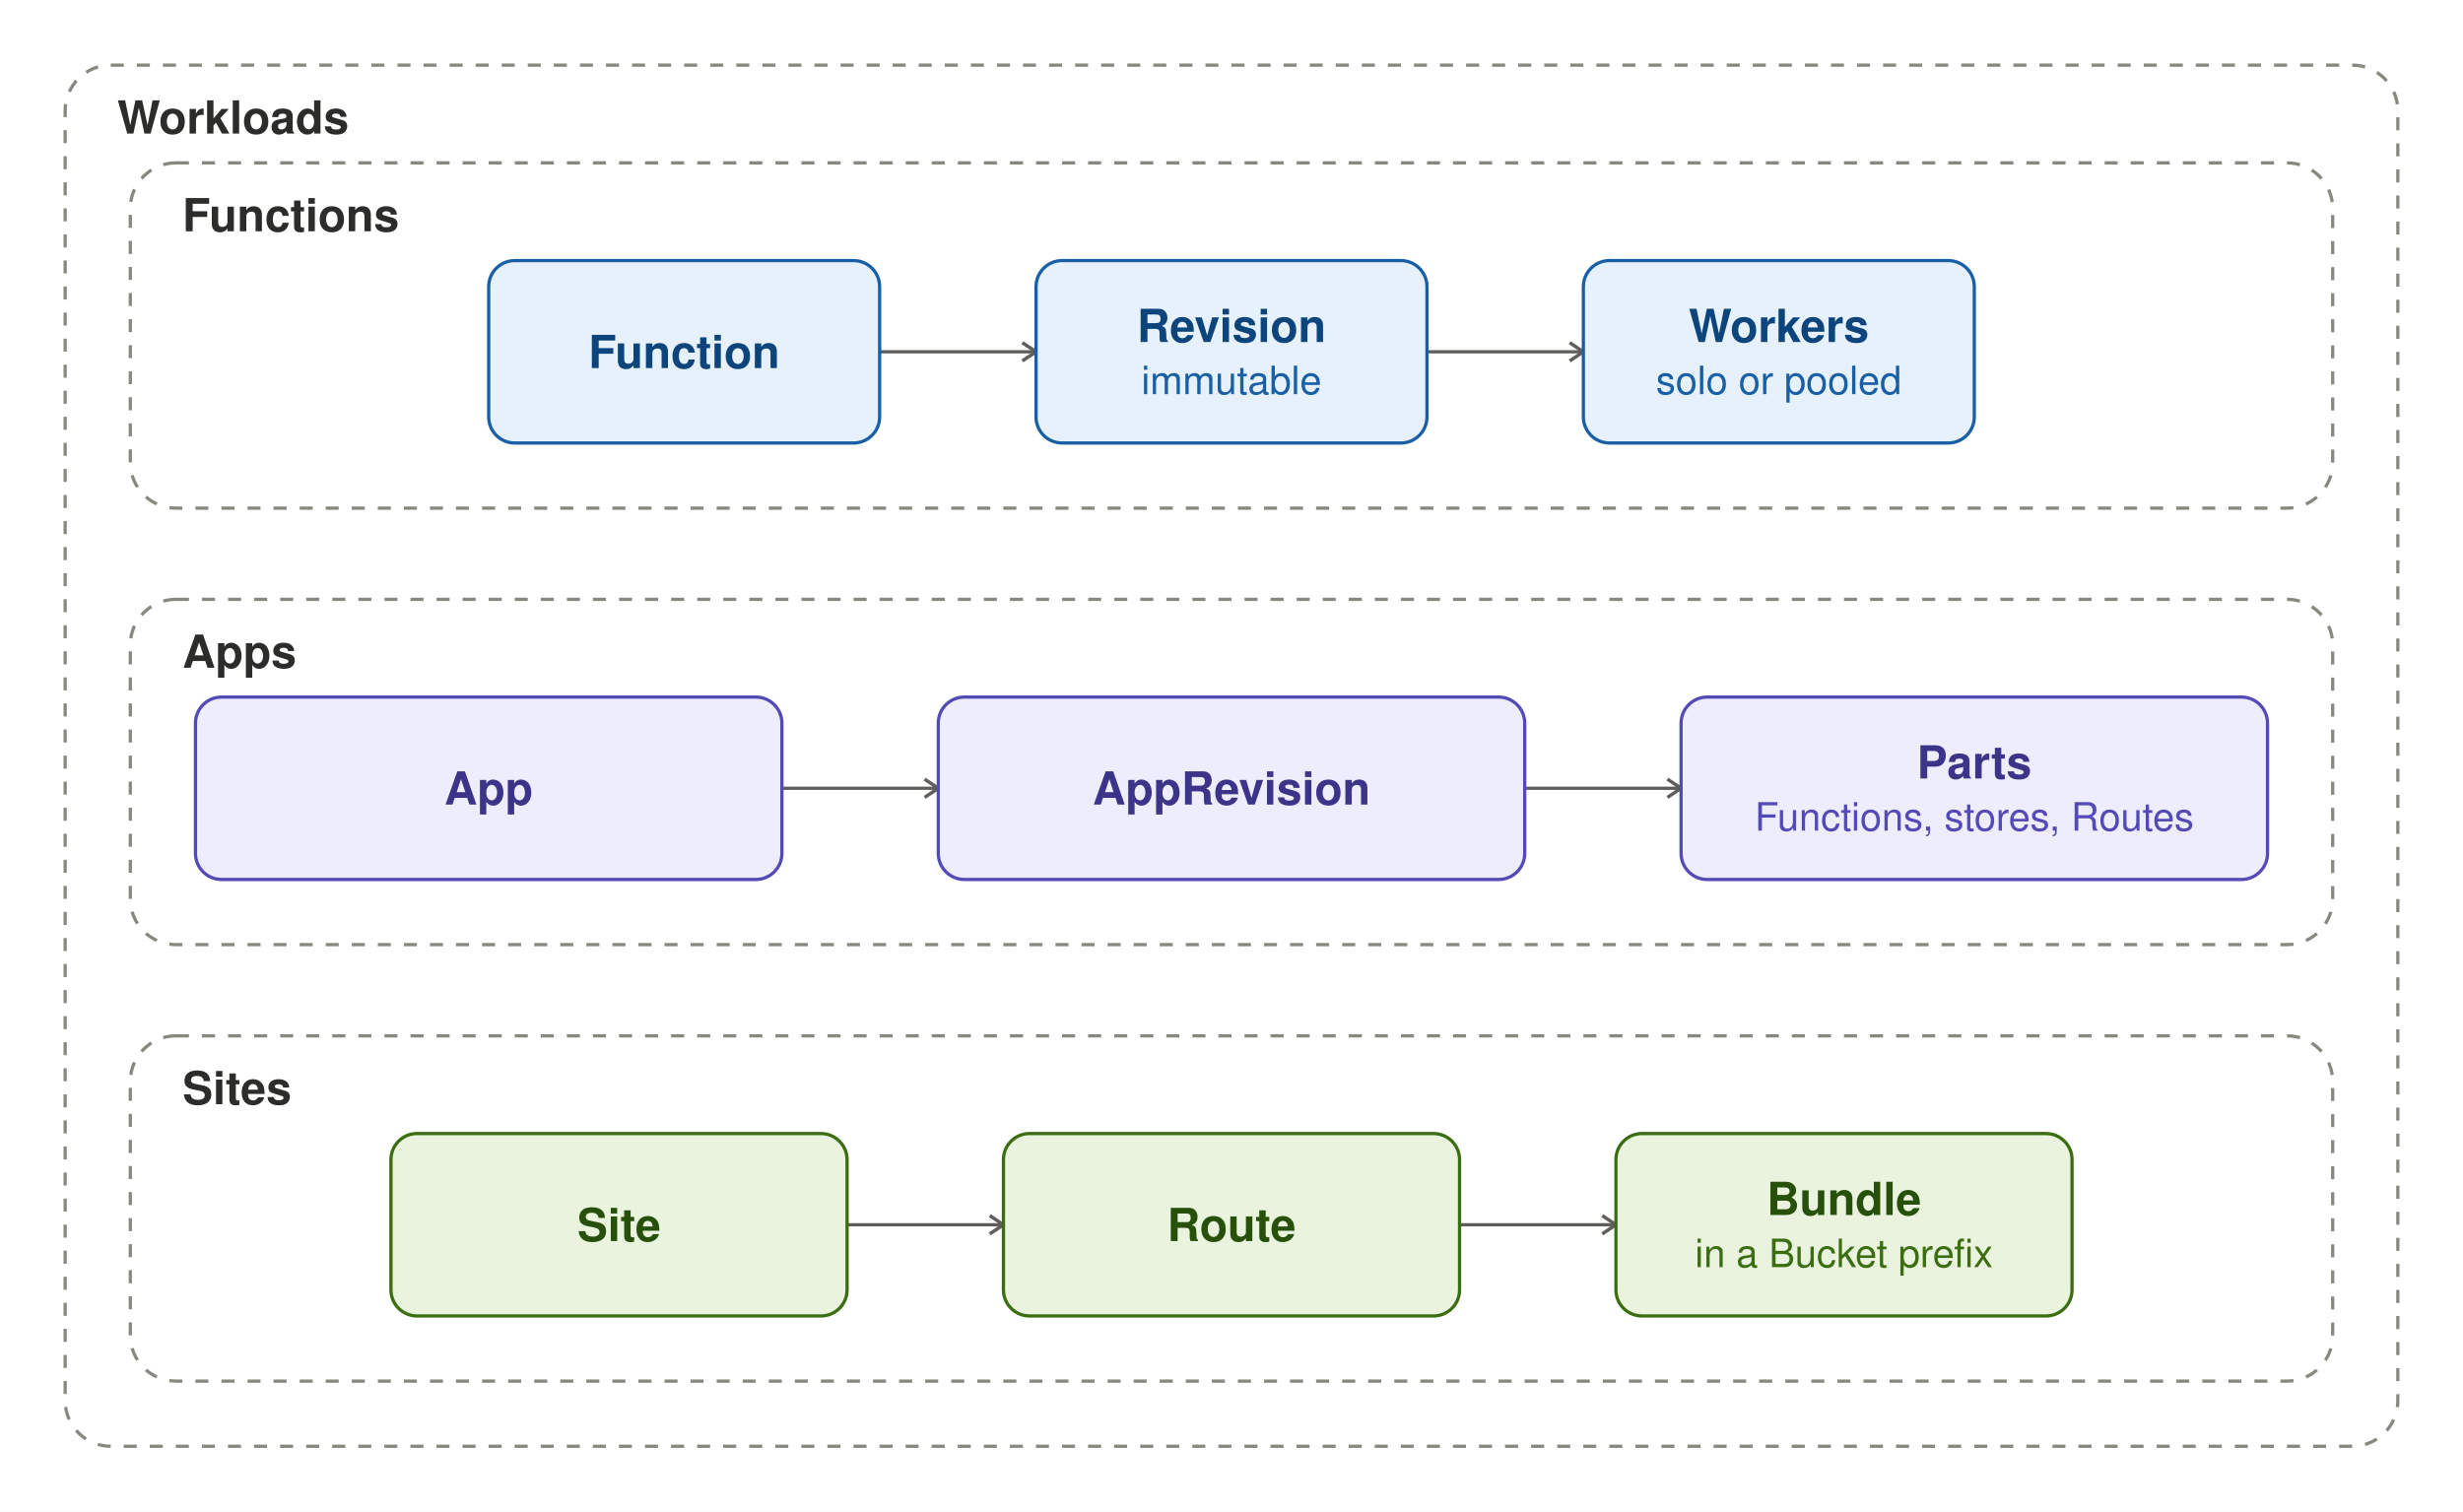
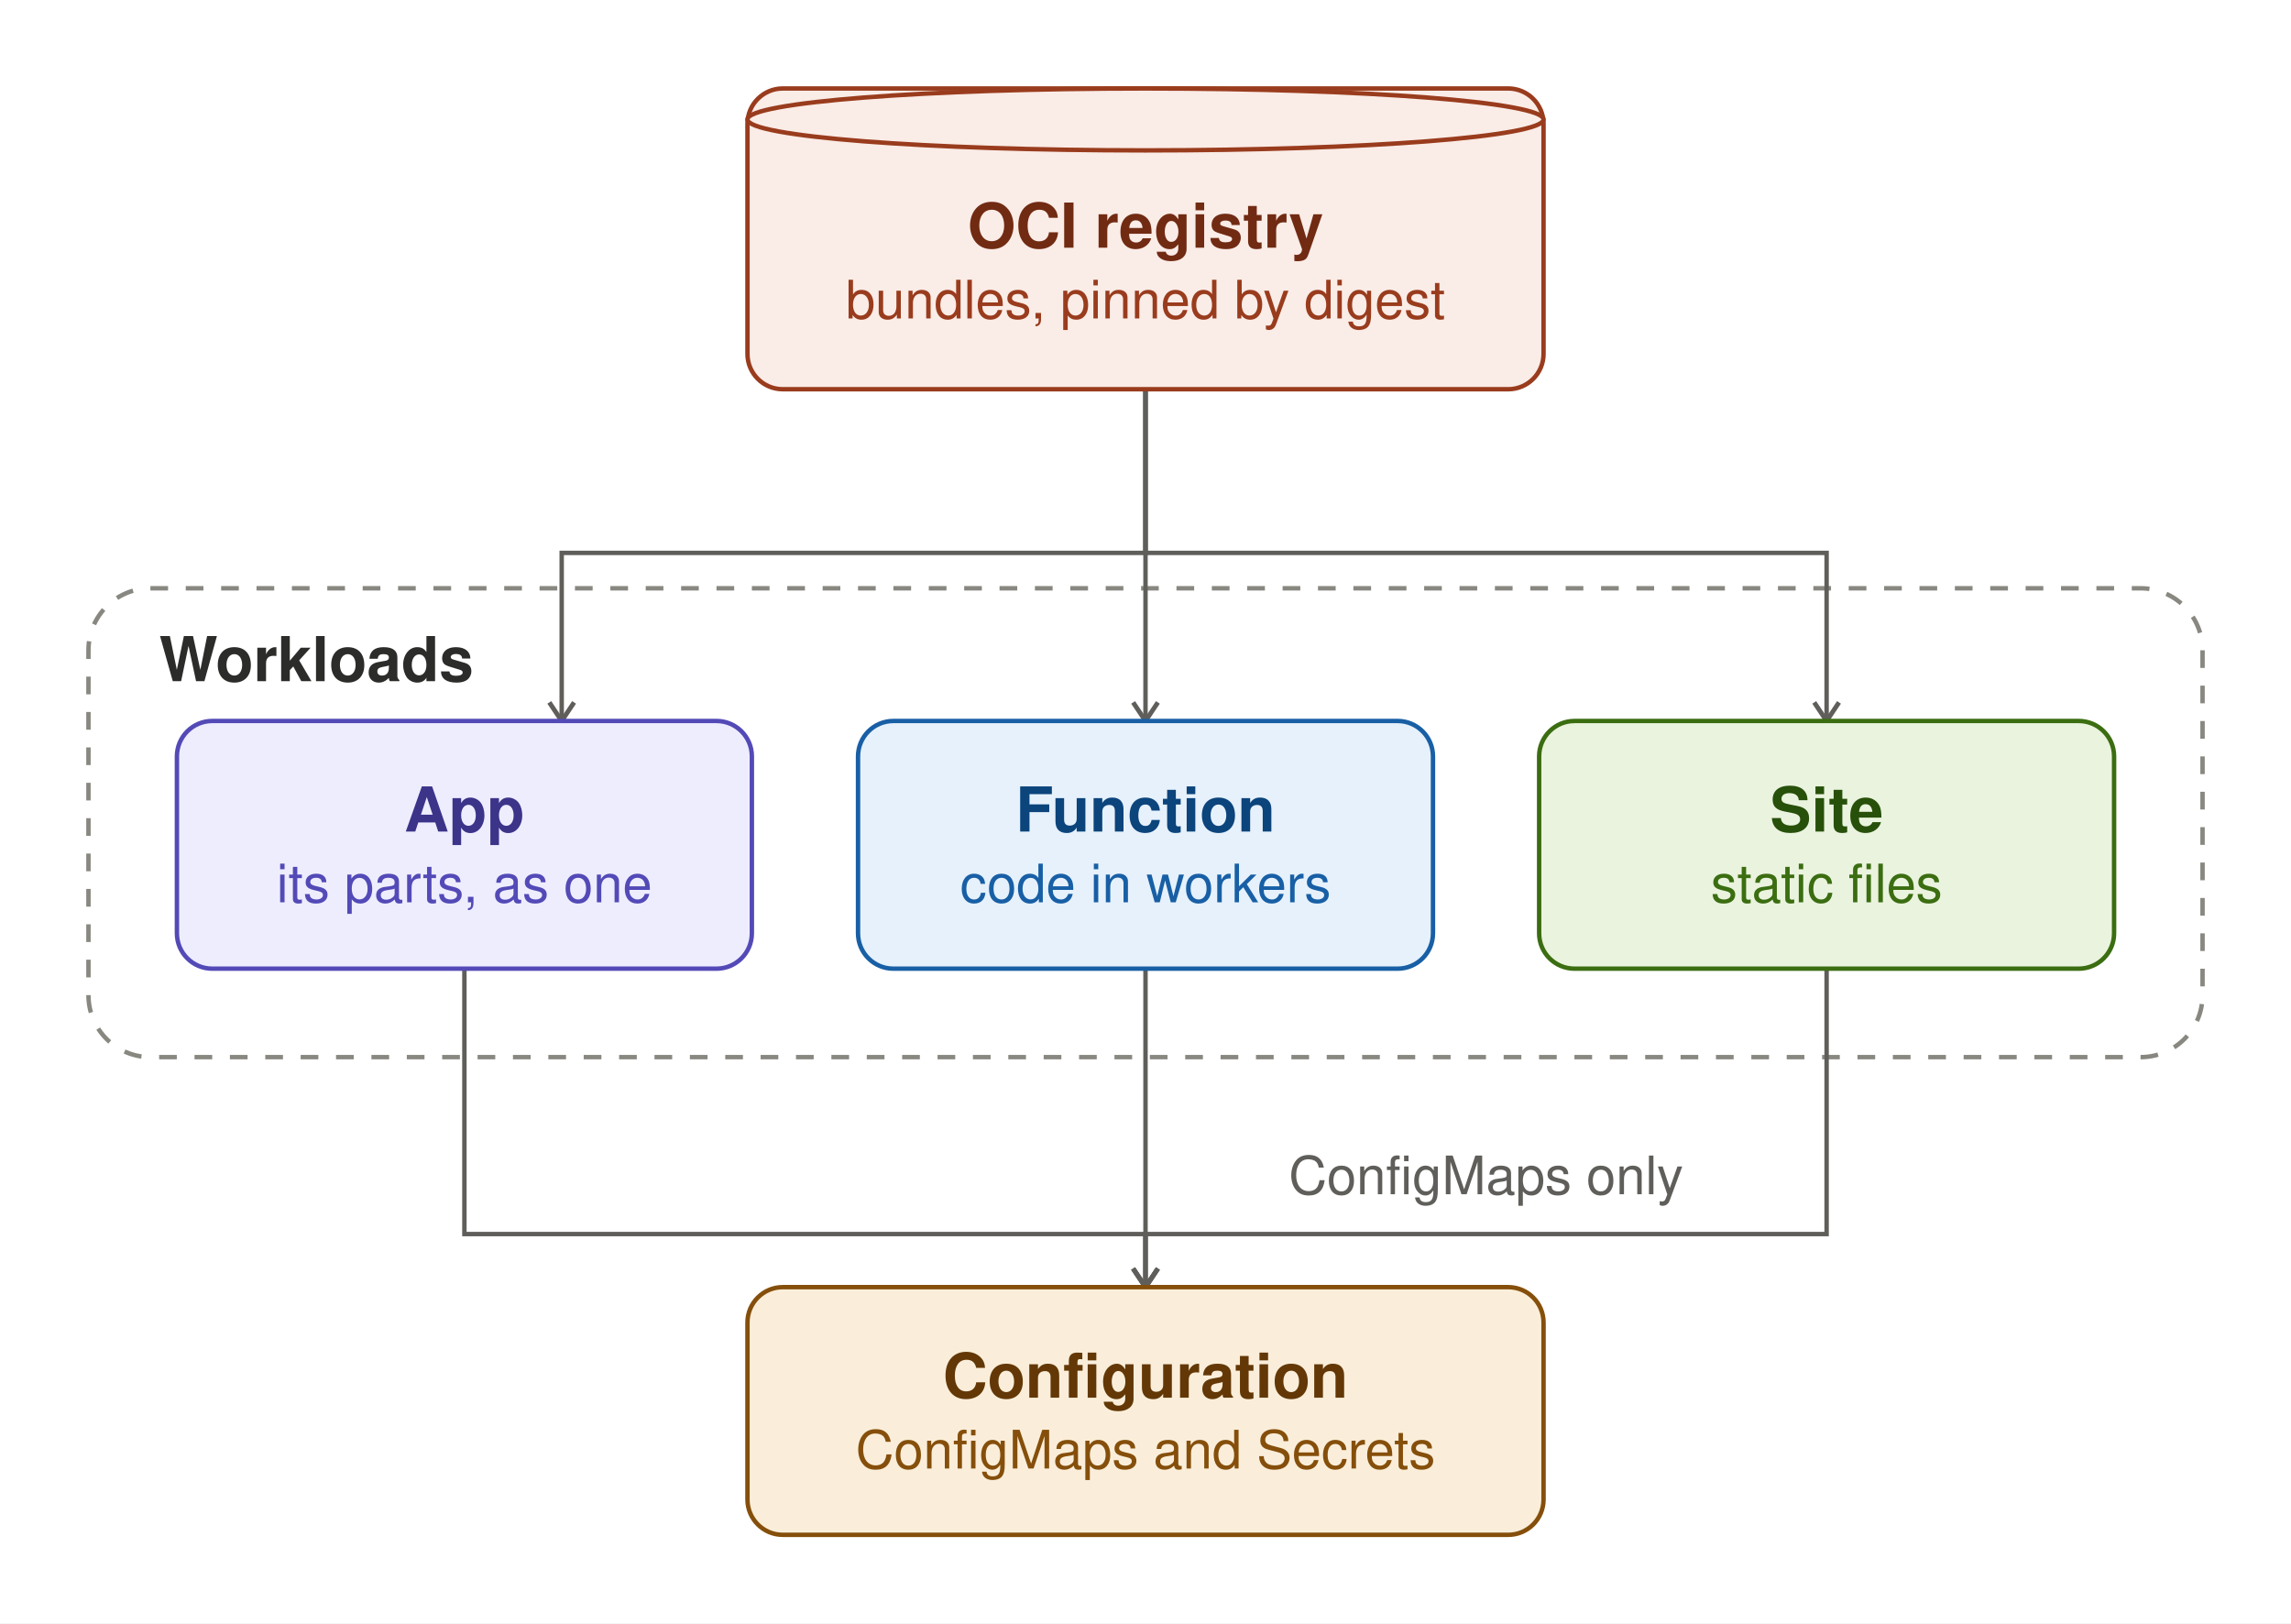
- <svg xmlns="http://www.w3.org/2000/svg" width="756" height="464" viewBox="0 0 756 464" font-family="Helvetica, Arial, sans-serif" text-anchor="middle" data-spec="title: funcd workloads kind: flow  [Workloads] gray down [Functions] blue right fn: Function rev: Revision | immutable workers: Workers | solo or pooled [/] [Apps] purple right app: App apprev: AppRevision parts: Parts | Functions, stores, Routes [/] [Sites] green right site: Site route: Route bundle: Bundle | in a Bucket prefix [/] [/]  fn &gt; rev &gt; workers app &gt; apprev &gt; parts site &gt; route &gt; bundle  " content="&lt;mxfile host=&quot;app.diagrams.net&quot;&gt;&lt;diagram id=&quot;diagram&quot; name=&quot;funcd workloads&quot;&gt;&lt;mxGraphModel dx=&quot;800&quot; dy=&quot;600&quot; grid=&quot;1&quot; gridSize=&quot;10&quot; guides=&quot;1&quot; page=&quot;1&quot; pageWidth=&quot;756&quot; pageHeight=&quot;464&quot; math=&quot;0&quot; shadow=&quot;0&quot;&gt;&lt;root&gt;&lt;mxCell id=&quot;0&quot;/&gt;&lt;mxCell id=&quot;1&quot; parent=&quot;0&quot;/&gt;&lt;mxCell id=&quot;c1&quot; value=&quot;Workloads&quot; style=&quot;rounded=1;absoluteArcSize=1;arcSize=28;dashed=1;fillColor=none;strokeColor=#888780;fontStyle=1;fontSize=14;fontColor=#2C2C2A;align=left;verticalAlign=top;spacingLeft=10;spacingTop=2;html=1;container=1;collapsible=0;&quot; vertex=&quot;1&quot; parent=&quot;1&quot;&gt;&lt;mxGeometry x=&quot;20&quot; y=&quot;20&quot; width=&quot;716.0&quot; height=&quot;424.0&quot; as=&quot;geometry&quot;/&gt;&lt;/mxCell&gt;&lt;mxCell id=&quot;c2&quot; value=&quot;Functions&quot; style=&quot;rounded=1;absoluteArcSize=1;arcSize=28;dashed=1;fillColor=none;strokeColor=#888780;fontStyle=1;fontSize=14;fontColor=#2C2C2A;align=left;verticalAlign=top;spacingLeft=10;spacingTop=2;html=1;container=1;collapsible=0;&quot; vertex=&quot;1&quot; parent=&quot;c1&quot;&gt;&lt;mxGeometry x=&quot;20&quot; y=&quot;30&quot; width=&quot;676.0&quot; height=&quot;106.0&quot; as=&quot;geometry&quot;/&gt;&lt;/mxCell&gt;&lt;mxCell id=&quot;c3&quot; value=&quot;&amp;lt;b&amp;gt;Function&amp;lt;/b&amp;gt;&quot; style=&quot;rounded=1;absoluteArcSize=1;arcSize=16;whiteSpace=wrap;html=1;fillColor=#E6F1FB;strokeColor=#185FA5;fontColor=#0C447C;fontSize=14;&quot; vertex=&quot;1&quot; parent=&quot;c2&quot;&gt;&lt;mxGeometry x=&quot;110&quot; y=&quot;30&quot; width=&quot;120&quot; height=&quot;56&quot; as=&quot;geometry&quot;/&gt;&lt;/mxCell&gt;&lt;mxCell id=&quot;c4&quot; value=&quot;&amp;lt;b&amp;gt;Revision&amp;lt;/b&amp;gt;&amp;lt;br&amp;gt;&amp;lt;font style=&amp;quot;font-size:12px&amp;quot; color=&amp;quot;#185FA5&amp;quot;&amp;gt;immutable&amp;lt;/font&amp;gt;&quot; style=&quot;rounded=1;absoluteArcSize=1;arcSize=16;whiteSpace=wrap;html=1;fillColor=#E6F1FB;strokeColor=#185FA5;fontColor=#0C447C;fontSize=14;&quot; vertex=&quot;1&quot; parent=&quot;c2&quot;&gt;&lt;mxGeometry x=&quot;278&quot; y=&quot;30&quot; width=&quot;120&quot; height=&quot;56&quot; as=&quot;geometry&quot;/&gt;&lt;/mxCell&gt;&lt;mxCell id=&quot;c5&quot; value=&quot;&amp;lt;b&amp;gt;Workers&amp;lt;/b&amp;gt;&amp;lt;br&amp;gt;&amp;lt;font style=&amp;quot;font-size:12px&amp;quot; color=&amp;quot;#185FA5&amp;quot;&amp;gt;solo or pooled&amp;lt;/font&amp;gt;&quot; style=&quot;rounded=1;absoluteArcSize=1;arcSize=16;whiteSpace=wrap;html=1;fillColor=#E6F1FB;strokeColor=#185FA5;fontColor=#0C447C;fontSize=14;&quot; vertex=&quot;1&quot; parent=&quot;c2&quot;&gt;&lt;mxGeometry x=&quot;446&quot; y=&quot;30&quot; width=&quot;120&quot; height=&quot;56&quot; as=&quot;geometry&quot;/&gt;&lt;/mxCell&gt;&lt;mxCell id=&quot;c6&quot; value=&quot;Apps&quot; style=&quot;rounded=1;absoluteArcSize=1;arcSize=28;dashed=1;fillColor=none;strokeColor=#888780;fontStyle=1;fontSize=14;fontColor=#2C2C2A;align=left;verticalAlign=top;spacingLeft=10;spacingTop=2;html=1;container=1;collapsible=0;&quot; vertex=&quot;1&quot; parent=&quot;c1&quot;&gt;&lt;mxGeometry x=&quot;20&quot; y=&quot;164&quot; width=&quot;676.0&quot; height=&quot;106.0&quot; as=&quot;geometry&quot;/&gt;&lt;/mxCell&gt;&lt;mxCell id=&quot;c7&quot; value=&quot;&amp;lt;b&amp;gt;App&amp;lt;/b&amp;gt;&quot; style=&quot;rounded=1;absoluteArcSize=1;arcSize=16;whiteSpace=wrap;html=1;fillColor=#EEEDFE;strokeColor=#534AB7;fontColor=#3C3489;fontSize=14;&quot; vertex=&quot;1&quot; parent=&quot;c6&quot;&gt;&lt;mxGeometry x=&quot;20&quot; y=&quot;30&quot; width=&quot;180&quot; height=&quot;56&quot; as=&quot;geometry&quot;/&gt;&lt;/mxCell&gt;&lt;mxCell id=&quot;c8&quot; value=&quot;&amp;lt;b&amp;gt;AppRevision&amp;lt;/b&amp;gt;&quot; style=&quot;rounded=1;absoluteArcSize=1;arcSize=16;whiteSpace=wrap;html=1;fillColor=#EEEDFE;strokeColor=#534AB7;fontColor=#3C3489;fontSize=14;&quot; vertex=&quot;1&quot; parent=&quot;c6&quot;&gt;&lt;mxGeometry x=&quot;248&quot; y=&quot;30&quot; width=&quot;180&quot; height=&quot;56&quot; as=&quot;geometry&quot;/&gt;&lt;/mxCell&gt;&lt;mxCell id=&quot;c9&quot; value=&quot;&amp;lt;b&amp;gt;Parts&amp;lt;/b&amp;gt;&amp;lt;br&amp;gt;&amp;lt;font style=&amp;quot;font-size:12px&amp;quot; color=&amp;quot;#534AB7&amp;quot;&amp;gt;Functions, stores, Routes&amp;lt;/font&amp;gt;&quot; style=&quot;rounded=1;absoluteArcSize=1;arcSize=16;whiteSpace=wrap;html=1;fillColor=#EEEDFE;strokeColor=#534AB7;fontColor=#3C3489;fontSize=14;&quot; vertex=&quot;1&quot; parent=&quot;c6&quot;&gt;&lt;mxGeometry x=&quot;476&quot; y=&quot;30&quot; width=&quot;180&quot; height=&quot;56&quot; as=&quot;geometry&quot;/&gt;&lt;/mxCell&gt;&lt;mxCell id=&quot;c10&quot; value=&quot;Sites&quot; style=&quot;rounded=1;absoluteArcSize=1;arcSize=28;dashed=1;fillColor=none;strokeColor=#888780;fontStyle=1;fontSize=14;fontColor=#2C2C2A;align=left;verticalAlign=top;spacingLeft=10;spacingTop=2;html=1;container=1;collapsible=0;&quot; vertex=&quot;1&quot; parent=&quot;c1&quot;&gt;&lt;mxGeometry x=&quot;20&quot; y=&quot;298&quot; width=&quot;676.0&quot; height=&quot;106.0&quot; as=&quot;geometry&quot;/&gt;&lt;/mxCell&gt;&lt;mxCell id=&quot;c11&quot; value=&quot;&amp;lt;b&amp;gt;Site&amp;lt;/b&amp;gt;&quot; style=&quot;rounded=1;absoluteArcSize=1;arcSize=16;whiteSpace=wrap;html=1;fillColor=#EAF3DE;strokeColor=#3B6D11;fontColor=#27500A;fontSize=14;&quot; vertex=&quot;1&quot; parent=&quot;c10&quot;&gt;&lt;mxGeometry x=&quot;80&quot; y=&quot;30&quot; width=&quot;140&quot; height=&quot;56&quot; as=&quot;geometry&quot;/&gt;&lt;/mxCell&gt;&lt;mxCell id=&quot;c12&quot; value=&quot;&amp;lt;b&amp;gt;Route&amp;lt;/b&amp;gt;&quot; style=&quot;rounded=1;absoluteArcSize=1;arcSize=16;whiteSpace=wrap;html=1;fillColor=#EAF3DE;strokeColor=#3B6D11;fontColor=#27500A;fontSize=14;&quot; vertex=&quot;1&quot; parent=&quot;c10&quot;&gt;&lt;mxGeometry x=&quot;268&quot; y=&quot;30&quot; width=&quot;140&quot; height=&quot;56&quot; as=&quot;geometry&quot;/&gt;&lt;/mxCell&gt;&lt;mxCell id=&quot;c13&quot; value=&quot;&amp;lt;b&amp;gt;Bundle&amp;lt;/b&amp;gt;&amp;lt;br&amp;gt;&amp;lt;font style=&amp;quot;font-size:12px&amp;quot; color=&amp;quot;#3B6D11&amp;quot;&amp;gt;in a Bucket prefix&amp;lt;/font&amp;gt;&quot; style=&quot;rounded=1;absoluteArcSize=1;arcSize=16;whiteSpace=wrap;html=1;fillColor=#EAF3DE;strokeColor=#3B6D11;fontColor=#27500A;fontSize=14;&quot; vertex=&quot;1&quot; parent=&quot;c10&quot;&gt;&lt;mxGeometry x=&quot;456&quot; y=&quot;30&quot; width=&quot;140&quot; height=&quot;56&quot; as=&quot;geometry&quot;/&gt;&lt;/mxCell&gt;&lt;mxCell id=&quot;e1&quot; value=&quot;&quot; style=&quot;edgeStyle=orthogonalEdgeStyle;rounded=0;html=1;jettySize=auto;strokeColor=#5F5E5A;fontColor=#5F5E5A;fontSize=12;labelBackgroundColor=#FFFFFF;endSize=7;endArrow=open;endFill=0;exitX=1;exitY=0.5;exitDx=0;exitDy=0;exitPerimeter=0;entryX=0;entryY=0.5;entryDx=0;entryDy=0;entryPerimeter=0;&quot; edge=&quot;1&quot; parent=&quot;1&quot; source=&quot;c3&quot; target=&quot;c4&quot;&gt;&lt;mxGeometry relative=&quot;1&quot; as=&quot;geometry&quot;&gt;&lt;/mxGeometry&gt;&lt;/mxCell&gt;&lt;mxCell id=&quot;e2&quot; value=&quot;&quot; style=&quot;edgeStyle=orthogonalEdgeStyle;rounded=0;html=1;jettySize=auto;strokeColor=#5F5E5A;fontColor=#5F5E5A;fontSize=12;labelBackgroundColor=#FFFFFF;endSize=7;endArrow=open;endFill=0;exitX=1;exitY=0.5;exitDx=0;exitDy=0;exitPerimeter=0;entryX=0;entryY=0.5;entryDx=0;entryDy=0;entryPerimeter=0;&quot; edge=&quot;1&quot; parent=&quot;1&quot; source=&quot;c4&quot; target=&quot;c5&quot;&gt;&lt;mxGeometry relative=&quot;1&quot; as=&quot;geometry&quot;&gt;&lt;/mxGeometry&gt;&lt;/mxCell&gt;&lt;mxCell id=&quot;e3&quot; value=&quot;&quot; style=&quot;edgeStyle=orthogonalEdgeStyle;rounded=0;html=1;jettySize=auto;strokeColor=#5F5E5A;fontColor=#5F5E5A;fontSize=12;labelBackgroundColor=#FFFFFF;endSize=7;endArrow=open;endFill=0;exitX=1;exitY=0.5;exitDx=0;exitDy=0;exitPerimeter=0;entryX=0;entryY=0.5;entryDx=0;entryDy=0;entryPerimeter=0;&quot; edge=&quot;1&quot; parent=&quot;1&quot; source=&quot;c7&quot; target=&quot;c8&quot;&gt;&lt;mxGeometry relative=&quot;1&quot; as=&quot;geometry&quot;&gt;&lt;/mxGeometry&gt;&lt;/mxCell&gt;&lt;mxCell id=&quot;e4&quot; value=&quot;&quot; style=&quot;edgeStyle=orthogonalEdgeStyle;rounded=0;html=1;jettySize=auto;strokeColor=#5F5E5A;fontColor=#5F5E5A;fontSize=12;labelBackgroundColor=#FFFFFF;endSize=7;endArrow=open;endFill=0;exitX=1;exitY=0.5;exitDx=0;exitDy=0;exitPerimeter=0;entryX=0;entryY=0.5;entryDx=0;entryDy=0;entryPerimeter=0;&quot; edge=&quot;1&quot; parent=&quot;1&quot; source=&quot;c8&quot; target=&quot;c9&quot;&gt;&lt;mxGeometry relative=&quot;1&quot; as=&quot;geometry&quot;&gt;&lt;/mxGeometry&gt;&lt;/mxCell&gt;&lt;mxCell id=&quot;e5&quot; value=&quot;&quot; style=&quot;edgeStyle=orthogonalEdgeStyle;rounded=0;html=1;jettySize=auto;strokeColor=#5F5E5A;fontColor=#5F5E5A;fontSize=12;labelBackgroundColor=#FFFFFF;endSize=7;endArrow=open;endFill=0;exitX=1;exitY=0.5;exitDx=0;exitDy=0;exitPerimeter=0;entryX=0;entryY=0.5;entryDx=0;entryDy=0;entryPerimeter=0;&quot; edge=&quot;1&quot; parent=&quot;1&quot; source=&quot;c11&quot; target=&quot;c12&quot;&gt;&lt;mxGeometry relative=&quot;1&quot; as=&quot;geometry&quot;&gt;&lt;/mxGeometry&gt;&lt;/mxCell&gt;&lt;mxCell id=&quot;e6&quot; value=&quot;&quot; style=&quot;edgeStyle=orthogonalEdgeStyle;rounded=0;html=1;jettySize=auto;strokeColor=#5F5E5A;fontColor=#5F5E5A;fontSize=12;labelBackgroundColor=#FFFFFF;endSize=7;endArrow=open;endFill=0;exitX=1;exitY=0.5;exitDx=0;exitDy=0;exitPerimeter=0;entryX=0;entryY=0.5;entryDx=0;entryDy=0;entryPerimeter=0;&quot; edge=&quot;1&quot; parent=&quot;1&quot; source=&quot;c12&quot; target=&quot;c13&quot;&gt;&lt;mxGeometry relative=&quot;1&quot; as=&quot;geometry&quot;&gt;&lt;/mxGeometry&gt;&lt;/mxCell&gt;&lt;/root&gt;&lt;/mxGraphModel&gt;&lt;/diagram&gt;&lt;/mxfile&gt;">
-   <rect width="756" height="464" fill="#FFFFFF" />
+ <svg xmlns="http://www.w3.org/2000/svg" width="518" height="367" viewBox="0 0 518 367" font-family="Helvetica, Arial, sans-serif" text-anchor="middle" data-spec="title: funcd workloads kind: flow  oci: OCI registry | bundles, pinned by digest @db @coral [Workloads] gray right app: App | its parts, as one @purple fn: Function | code in workers @blue site: Site | static files @green [/] conf: Configuration | ConfigMaps and Secrets @amber  oci &gt; app, fn, site app &gt; conf fn &gt; conf site &gt; conf: ConfigMaps only " content="&lt;mxfile host=&quot;app.diagrams.net&quot;&gt;&lt;diagram id=&quot;diagram&quot; name=&quot;funcd workloads&quot;&gt;&lt;mxGraphModel dx=&quot;800&quot; dy=&quot;600&quot; grid=&quot;1&quot; gridSize=&quot;10&quot; guides=&quot;1&quot; page=&quot;1&quot; pageWidth=&quot;518&quot; pageHeight=&quot;367&quot; math=&quot;0&quot; shadow=&quot;0&quot;&gt;&lt;root&gt;&lt;mxCell id=&quot;0&quot;/&gt;&lt;mxCell id=&quot;1&quot; parent=&quot;0&quot;/&gt;&lt;mxCell id=&quot;c1&quot; value=&quot;&amp;lt;b&amp;gt;OCI registry&amp;lt;/b&amp;gt;&amp;lt;br&amp;gt;&amp;lt;font style=&amp;quot;font-size:12px&amp;quot; color=&amp;quot;#993C1D&amp;quot;&amp;gt;bundles, pinned by digest&amp;lt;/font&amp;gt;&quot; style=&quot;shape=cylinder3;boundedLbl=1;size=8;whiteSpace=wrap;html=1;fillColor=#FAECE7;strokeColor=#993C1D;fontColor=#712B13;fontSize=14;&quot; vertex=&quot;1&quot; parent=&quot;1&quot;&gt;&lt;mxGeometry x=&quot;169&quot; y=&quot;20&quot; width=&quot;180&quot; height=&quot;68&quot; as=&quot;geometry&quot;/&gt;&lt;/mxCell&gt;&lt;mxCell id=&quot;c2&quot; value=&quot;Workloads&quot; style=&quot;rounded=1;absoluteArcSize=1;arcSize=28;dashed=1;fillColor=none;strokeColor=#888780;fontStyle=1;fontSize=14;fontColor=#2C2C2A;align=left;verticalAlign=top;spacingLeft=10;spacingTop=2;html=1;container=1;collapsible=0;&quot; vertex=&quot;1&quot; parent=&quot;1&quot;&gt;&lt;mxGeometry x=&quot;20&quot; y=&quot;133&quot; width=&quot;478.0&quot; height=&quot;106.0&quot; as=&quot;geometry&quot;/&gt;&lt;/mxCell&gt;&lt;mxCell id=&quot;c3&quot; value=&quot;&amp;lt;b&amp;gt;App&amp;lt;/b&amp;gt;&amp;lt;br&amp;gt;&amp;lt;font style=&amp;quot;font-size:12px&amp;quot; color=&amp;quot;#534AB7&amp;quot;&amp;gt;its parts, as one&amp;lt;/font&amp;gt;&quot; style=&quot;rounded=1;absoluteArcSize=1;arcSize=16;whiteSpace=wrap;html=1;fillColor=#EEEDFE;strokeColor=#534AB7;fontColor=#3C3489;fontSize=14;&quot; vertex=&quot;1&quot; parent=&quot;c2&quot;&gt;&lt;mxGeometry x=&quot;20&quot; y=&quot;30&quot; width=&quot;130&quot; height=&quot;56&quot; as=&quot;geometry&quot;/&gt;&lt;/mxCell&gt;&lt;mxCell id=&quot;c4&quot; value=&quot;&amp;lt;b&amp;gt;Function&amp;lt;/b&amp;gt;&amp;lt;br&amp;gt;&amp;lt;font style=&amp;quot;font-size:12px&amp;quot; color=&amp;quot;#185FA5&amp;quot;&amp;gt;code in workers&amp;lt;/font&amp;gt;&quot; style=&quot;rounded=1;absoluteArcSize=1;arcSize=16;whiteSpace=wrap;html=1;fillColor=#E6F1FB;strokeColor=#185FA5;fontColor=#0C447C;fontSize=14;&quot; vertex=&quot;1&quot; parent=&quot;c2&quot;&gt;&lt;mxGeometry x=&quot;174&quot; y=&quot;30&quot; width=&quot;130&quot; height=&quot;56&quot; as=&quot;geometry&quot;/&gt;&lt;/mxCell&gt;&lt;mxCell id=&quot;c5&quot; value=&quot;&amp;lt;b&amp;gt;Site&amp;lt;/b&amp;gt;&amp;lt;br&amp;gt;&amp;lt;font style=&amp;quot;font-size:12px&amp;quot; color=&amp;quot;#3B6D11&amp;quot;&amp;gt;static files&amp;lt;/font&amp;gt;&quot; style=&quot;rounded=1;absoluteArcSize=1;arcSize=16;whiteSpace=wrap;html=1;fillColor=#EAF3DE;strokeColor=#3B6D11;fontColor=#27500A;fontSize=14;&quot; vertex=&quot;1&quot; parent=&quot;c2&quot;&gt;&lt;mxGeometry x=&quot;328&quot; y=&quot;30&quot; width=&quot;130&quot; height=&quot;56&quot; as=&quot;geometry&quot;/&gt;&lt;/mxCell&gt;&lt;mxCell id=&quot;c6&quot; value=&quot;&amp;lt;b&amp;gt;Configuration&amp;lt;/b&amp;gt;&amp;lt;br&amp;gt;&amp;lt;font style=&amp;quot;font-size:12px&amp;quot; color=&amp;quot;#854F0B&amp;quot;&amp;gt;ConfigMaps and Secrets&amp;lt;/font&amp;gt;&quot; style=&quot;rounded=1;absoluteArcSize=1;arcSize=16;whiteSpace=wrap;html=1;fillColor=#FAEEDA;strokeColor=#854F0B;fontColor=#633806;fontSize=14;&quot; vertex=&quot;1&quot; parent=&quot;1&quot;&gt;&lt;mxGeometry x=&quot;169&quot; y=&quot;291&quot; width=&quot;180&quot; height=&quot;56&quot; as=&quot;geometry&quot;/&gt;&lt;/mxCell&gt;&lt;mxCell id=&quot;e1&quot; value=&quot;&quot; style=&quot;edgeStyle=orthogonalEdgeStyle;rounded=0;html=1;jettySize=auto;strokeColor=#5F5E5A;fontColor=#5F5E5A;fontSize=12;labelBackgroundColor=#FFFFFF;endSize=7;endArrow=open;endFill=0;exitX=0.5;exitY=1;exitDx=0;exitDy=0;exitPerimeter=0;entryX=0.669;entryY=0;entryDx=0;entryDy=0;entryPerimeter=0;&quot; edge=&quot;1&quot; parent=&quot;1&quot; source=&quot;c1&quot; target=&quot;c3&quot;&gt;&lt;mxGeometry relative=&quot;1&quot; as=&quot;geometry&quot;&gt;&lt;Array as=&quot;points&quot;&gt;&lt;mxPoint x=&quot;259&quot; y=&quot;125&quot;/&gt;&lt;mxPoint x=&quot;127&quot; y=&quot;125&quot;/&gt;&lt;/Array&gt;&lt;/mxGeometry&gt;&lt;/mxCell&gt;&lt;mxCell id=&quot;e2&quot; value=&quot;&quot; style=&quot;edgeStyle=orthogonalEdgeStyle;rounded=0;html=1;jettySize=auto;strokeColor=#5F5E5A;fontColor=#5F5E5A;fontSize=12;labelBackgroundColor=#FFFFFF;endSize=7;endArrow=open;endFill=0;exitX=0.5;exitY=1;exitDx=0;exitDy=0;exitPerimeter=0;entryX=0.5;entryY=0;entryDx=0;entryDy=0;entryPerimeter=0;&quot; edge=&quot;1&quot; parent=&quot;1&quot; source=&quot;c1&quot; target=&quot;c4&quot;&gt;&lt;mxGeometry relative=&quot;1&quot; as=&quot;geometry&quot;&gt;&lt;/mxGeometry&gt;&lt;/mxCell&gt;&lt;mxCell id=&quot;e3&quot; value=&quot;&quot; style=&quot;edgeStyle=orthogonalEdgeStyle;rounded=0;html=1;jettySize=auto;strokeColor=#5F5E5A;fontColor=#5F5E5A;fontSize=12;labelBackgroundColor=#FFFFFF;endSize=7;endArrow=open;endFill=0;exitX=0.5;exitY=1;exitDx=0;exitDy=0;exitPerimeter=0;entryX=0.5;entryY=0;entryDx=0;entryDy=0;entryPerimeter=0;&quot; edge=&quot;1&quot; parent=&quot;1&quot; source=&quot;c1&quot; target=&quot;c5&quot;&gt;&lt;mxGeometry relative=&quot;1&quot; as=&quot;geometry&quot;&gt;&lt;Array as=&quot;points&quot;&gt;&lt;mxPoint x=&quot;259&quot; y=&quot;125&quot;/&gt;&lt;mxPoint x=&quot;413&quot; y=&quot;125&quot;/&gt;&lt;/Array&gt;&lt;/mxGeometry&gt;&lt;/mxCell&gt;&lt;mxCell id=&quot;e4&quot; value=&quot;&quot; style=&quot;edgeStyle=orthogonalEdgeStyle;rounded=0;html=1;jettySize=auto;strokeColor=#5F5E5A;fontColor=#5F5E5A;fontSize=12;labelBackgroundColor=#FFFFFF;endSize=7;endArrow=open;endFill=0;exitX=0.5;exitY=1;exitDx=0;exitDy=0;exitPerimeter=0;entryX=0.5;entryY=0;entryDx=0;entryDy=0;entryPerimeter=0;&quot; edge=&quot;1&quot; parent=&quot;1&quot; source=&quot;c3&quot; target=&quot;c6&quot;&gt;&lt;mxGeometry relative=&quot;1&quot; as=&quot;geometry&quot;&gt;&lt;Array as=&quot;points&quot;&gt;&lt;mxPoint x=&quot;105&quot; y=&quot;279&quot;/&gt;&lt;mxPoint x=&quot;259&quot; y=&quot;279&quot;/&gt;&lt;/Array&gt;&lt;/mxGeometry&gt;&lt;/mxCell&gt;&lt;mxCell id=&quot;e5&quot; value=&quot;&quot; style=&quot;edgeStyle=orthogonalEdgeStyle;rounded=0;html=1;jettySize=auto;strokeColor=#5F5E5A;fontColor=#5F5E5A;fontSize=12;labelBackgroundColor=#FFFFFF;endSize=7;endArrow=open;endFill=0;exitX=0.5;exitY=1;exitDx=0;exitDy=0;exitPerimeter=0;entryX=0.5;entryY=0;entryDx=0;entryDy=0;entryPerimeter=0;&quot; edge=&quot;1&quot; parent=&quot;1&quot; source=&quot;c4&quot; target=&quot;c6&quot;&gt;&lt;mxGeometry relative=&quot;1&quot; as=&quot;geometry&quot;&gt;&lt;/mxGeometry&gt;&lt;/mxCell&gt;&lt;mxCell id=&quot;e6&quot; value=&quot;ConfigMaps only&quot; style=&quot;edgeStyle=orthogonalEdgeStyle;rounded=0;html=1;jettySize=auto;strokeColor=#5F5E5A;fontColor=#5F5E5A;fontSize=12;labelBackgroundColor=#FFFFFF;endSize=7;endArrow=open;endFill=0;exitX=0.5;exitY=1;exitDx=0;exitDy=0;exitPerimeter=0;entryX=0.5;entryY=0;entryDx=0;entryDy=0;entryPerimeter=0;&quot; edge=&quot;1&quot; parent=&quot;1&quot; source=&quot;c5&quot; target=&quot;c6&quot;&gt;&lt;mxGeometry x=&quot;0.212&quot; relative=&quot;1&quot; as=&quot;geometry&quot;&gt;&lt;Array as=&quot;points&quot;&gt;&lt;mxPoint x=&quot;413&quot; y=&quot;279&quot;/&gt;&lt;mxPoint x=&quot;259&quot; y=&quot;279&quot;/&gt;&lt;/Array&gt;&lt;mxPoint x=&quot;0&quot; y=&quot;-13&quot; as=&quot;offset&quot;/&gt;&lt;/mxGeometry&gt;&lt;/mxCell&gt;&lt;/root&gt;&lt;/mxGraphModel&gt;&lt;/diagram&gt;&lt;/mxfile&gt;">
+   <rect width="518" height="367" fill="#FFFFFF" />
  <defs>
    <marker id="a" viewBox="0 0 10 10" refX="8" refY="5" markerWidth="7" markerHeight="7" orient="auto-start-reverse">
      <path d="M2 1L8 5L2 9" fill="none" stroke="#5F5E5A" stroke-width="1.5" />
    </marker>
  </defs>
-   <rect x="20" y="20" width="716.0" height="424.0" rx="14" fill="none" stroke="#888780" stroke-dasharray="4 4" />
-   <text x="36" y="41" text-anchor="start" font-size="14" font-weight="600" fill="#2C2C2A">Workloads</text>
-   <rect x="40" y="50" width="676.0" height="106.0" rx="14" fill="none" stroke="#888780" stroke-dasharray="4 4" />
-   <text x="56" y="71" text-anchor="start" font-size="14" font-weight="600" fill="#2C2C2A">Functions</text>
-   <rect x="40" y="184" width="676.0" height="106.0" rx="14" fill="none" stroke="#888780" stroke-dasharray="4 4" />
-   <text x="56" y="205" text-anchor="start" font-size="14" font-weight="600" fill="#2C2C2A">Apps</text>
-   <rect x="40" y="318" width="676.0" height="106.0" rx="14" fill="none" stroke="#888780" stroke-dasharray="4 4" />
-   <text x="56" y="339" text-anchor="start" font-size="14" font-weight="600" fill="#2C2C2A">Sites</text>
-   <path d="M270 108H318" fill="none" stroke="#5F5E5A" marker-end="url(#a)" />
-   <path d="M438 108H486" fill="none" stroke="#5F5E5A" marker-end="url(#a)" />
-   <path d="M240 242H288" fill="none" stroke="#5F5E5A" marker-end="url(#a)" />
-   <path d="M468 242H516" fill="none" stroke="#5F5E5A" marker-end="url(#a)" />
-   <path d="M260 376H308" fill="none" stroke="#5F5E5A" marker-end="url(#a)" />
-   <path d="M448 376H496" fill="none" stroke="#5F5E5A" marker-end="url(#a)" />
-   <rect x="150" y="80" width="120" height="56" rx="8" fill="#E6F1FB" stroke="#185FA5" />
-   <text x="210" y="113" font-size="14" font-weight="600" fill="#0C447C">Function</text>
-   <rect x="318" y="80" width="120" height="56" rx="8" fill="#E6F1FB" stroke="#185FA5" />
-   <text x="378" y="105" font-size="14" font-weight="600" fill="#0C447C">Revision</text>
-   <text x="378" y="121" font-size="12" fill="#185FA5">immutable</text>
-   <rect x="486" y="80" width="120" height="56" rx="8" fill="#E6F1FB" stroke="#185FA5" />
-   <text x="546" y="105" font-size="14" font-weight="600" fill="#0C447C">Workers</text>
-   <text x="546" y="121" font-size="12" fill="#185FA5">solo or pooled</text>
-   <rect x="60" y="214" width="180" height="56" rx="8" fill="#EEEDFE" stroke="#534AB7" />
-   <text x="150" y="247" font-size="14" font-weight="600" fill="#3C3489">App</text>
-   <rect x="288" y="214" width="180" height="56" rx="8" fill="#EEEDFE" stroke="#534AB7" />
-   <text x="378" y="247" font-size="14" font-weight="600" fill="#3C3489">AppRevision</text>
-   <rect x="516" y="214" width="180" height="56" rx="8" fill="#EEEDFE" stroke="#534AB7" />
-   <text x="606" y="239" font-size="14" font-weight="600" fill="#3C3489">Parts</text>
-   <text x="606" y="255" font-size="12" fill="#534AB7">Functions, stores, Routes</text>
-   <rect x="120" y="348" width="140" height="56" rx="8" fill="#EAF3DE" stroke="#3B6D11" />
-   <text x="190" y="381" font-size="14" font-weight="600" fill="#27500A">Site</text>
-   <rect x="308" y="348" width="140" height="56" rx="8" fill="#EAF3DE" stroke="#3B6D11" />
-   <text x="378" y="381" font-size="14" font-weight="600" fill="#27500A">Route</text>
-   <rect x="496" y="348" width="140" height="56" rx="8" fill="#EAF3DE" stroke="#3B6D11" />
-   <text x="566" y="373" font-size="14" font-weight="600" fill="#27500A">Bundle</text>
-   <text x="566" y="389" font-size="12" fill="#3B6D11">in a Bucket prefix</text>
+   <rect x="20" y="133" width="478.0" height="106.0" rx="14" fill="none" stroke="#888780" stroke-dasharray="4 4" />
+   <text x="36" y="154" text-anchor="start" font-size="14" font-weight="600" fill="#2C2C2A">Workloads</text>
+   <path d="M259 88V125H127V163" fill="none" stroke="#5F5E5A" marker-end="url(#a)" />
+   <path d="M259 88V163" fill="none" stroke="#5F5E5A" marker-end="url(#a)" />
+   <path d="M259 88V125H413V163" fill="none" stroke="#5F5E5A" marker-end="url(#a)" />
+   <path d="M105 219V279H259V291" fill="none" stroke="#5F5E5A" marker-end="url(#a)" />
+   <path d="M259 219V291" fill="none" stroke="#5F5E5A" marker-end="url(#a)" />
+   <path d="M413 219V279H259V291" fill="none" stroke="#5F5E5A" marker-end="url(#a)" />
+   <text x="336" y="270" font-size="12" fill="#5F5E5A">ConfigMaps only</text>
+   <rect x="169" y="20" width="180" height="68" rx="8" fill="#FAECE7" stroke="#993C1D" />
+   <ellipse cx="259" cy="27" rx="90" ry="7" fill="#FAECE7" stroke="#993C1D" />
+   <text x="259" y="56" font-size="14" font-weight="600" fill="#712B13">OCI registry</text>
+   <text x="259" y="72" font-size="12" fill="#993C1D">bundles, pinned by digest</text>
+   <rect x="40" y="163" width="130" height="56" rx="8" fill="#EEEDFE" stroke="#534AB7" />
+   <text x="105" y="188" font-size="14" font-weight="600" fill="#3C3489">App</text>
+   <text x="105" y="204" font-size="12" fill="#534AB7">its parts, as one</text>
+   <rect x="194" y="163" width="130" height="56" rx="8" fill="#E6F1FB" stroke="#185FA5" />
+   <text x="259" y="188" font-size="14" font-weight="600" fill="#0C447C">Function</text>
+   <text x="259" y="204" font-size="12" fill="#185FA5">code in workers</text>
+   <rect x="348" y="163" width="130" height="56" rx="8" fill="#EAF3DE" stroke="#3B6D11" />
+   <text x="413" y="188" font-size="14" font-weight="600" fill="#27500A">Site</text>
+   <text x="413" y="204" font-size="12" fill="#3B6D11">static files</text>
+   <rect x="169" y="291" width="180" height="56" rx="8" fill="#FAEEDA" stroke="#854F0B" />
+   <text x="259" y="316" font-size="14" font-weight="600" fill="#633806">Configuration</text>
+   <text x="259" y="332" font-size="12" fill="#854F0B">ConfigMaps and Secrets</text>
</svg>
